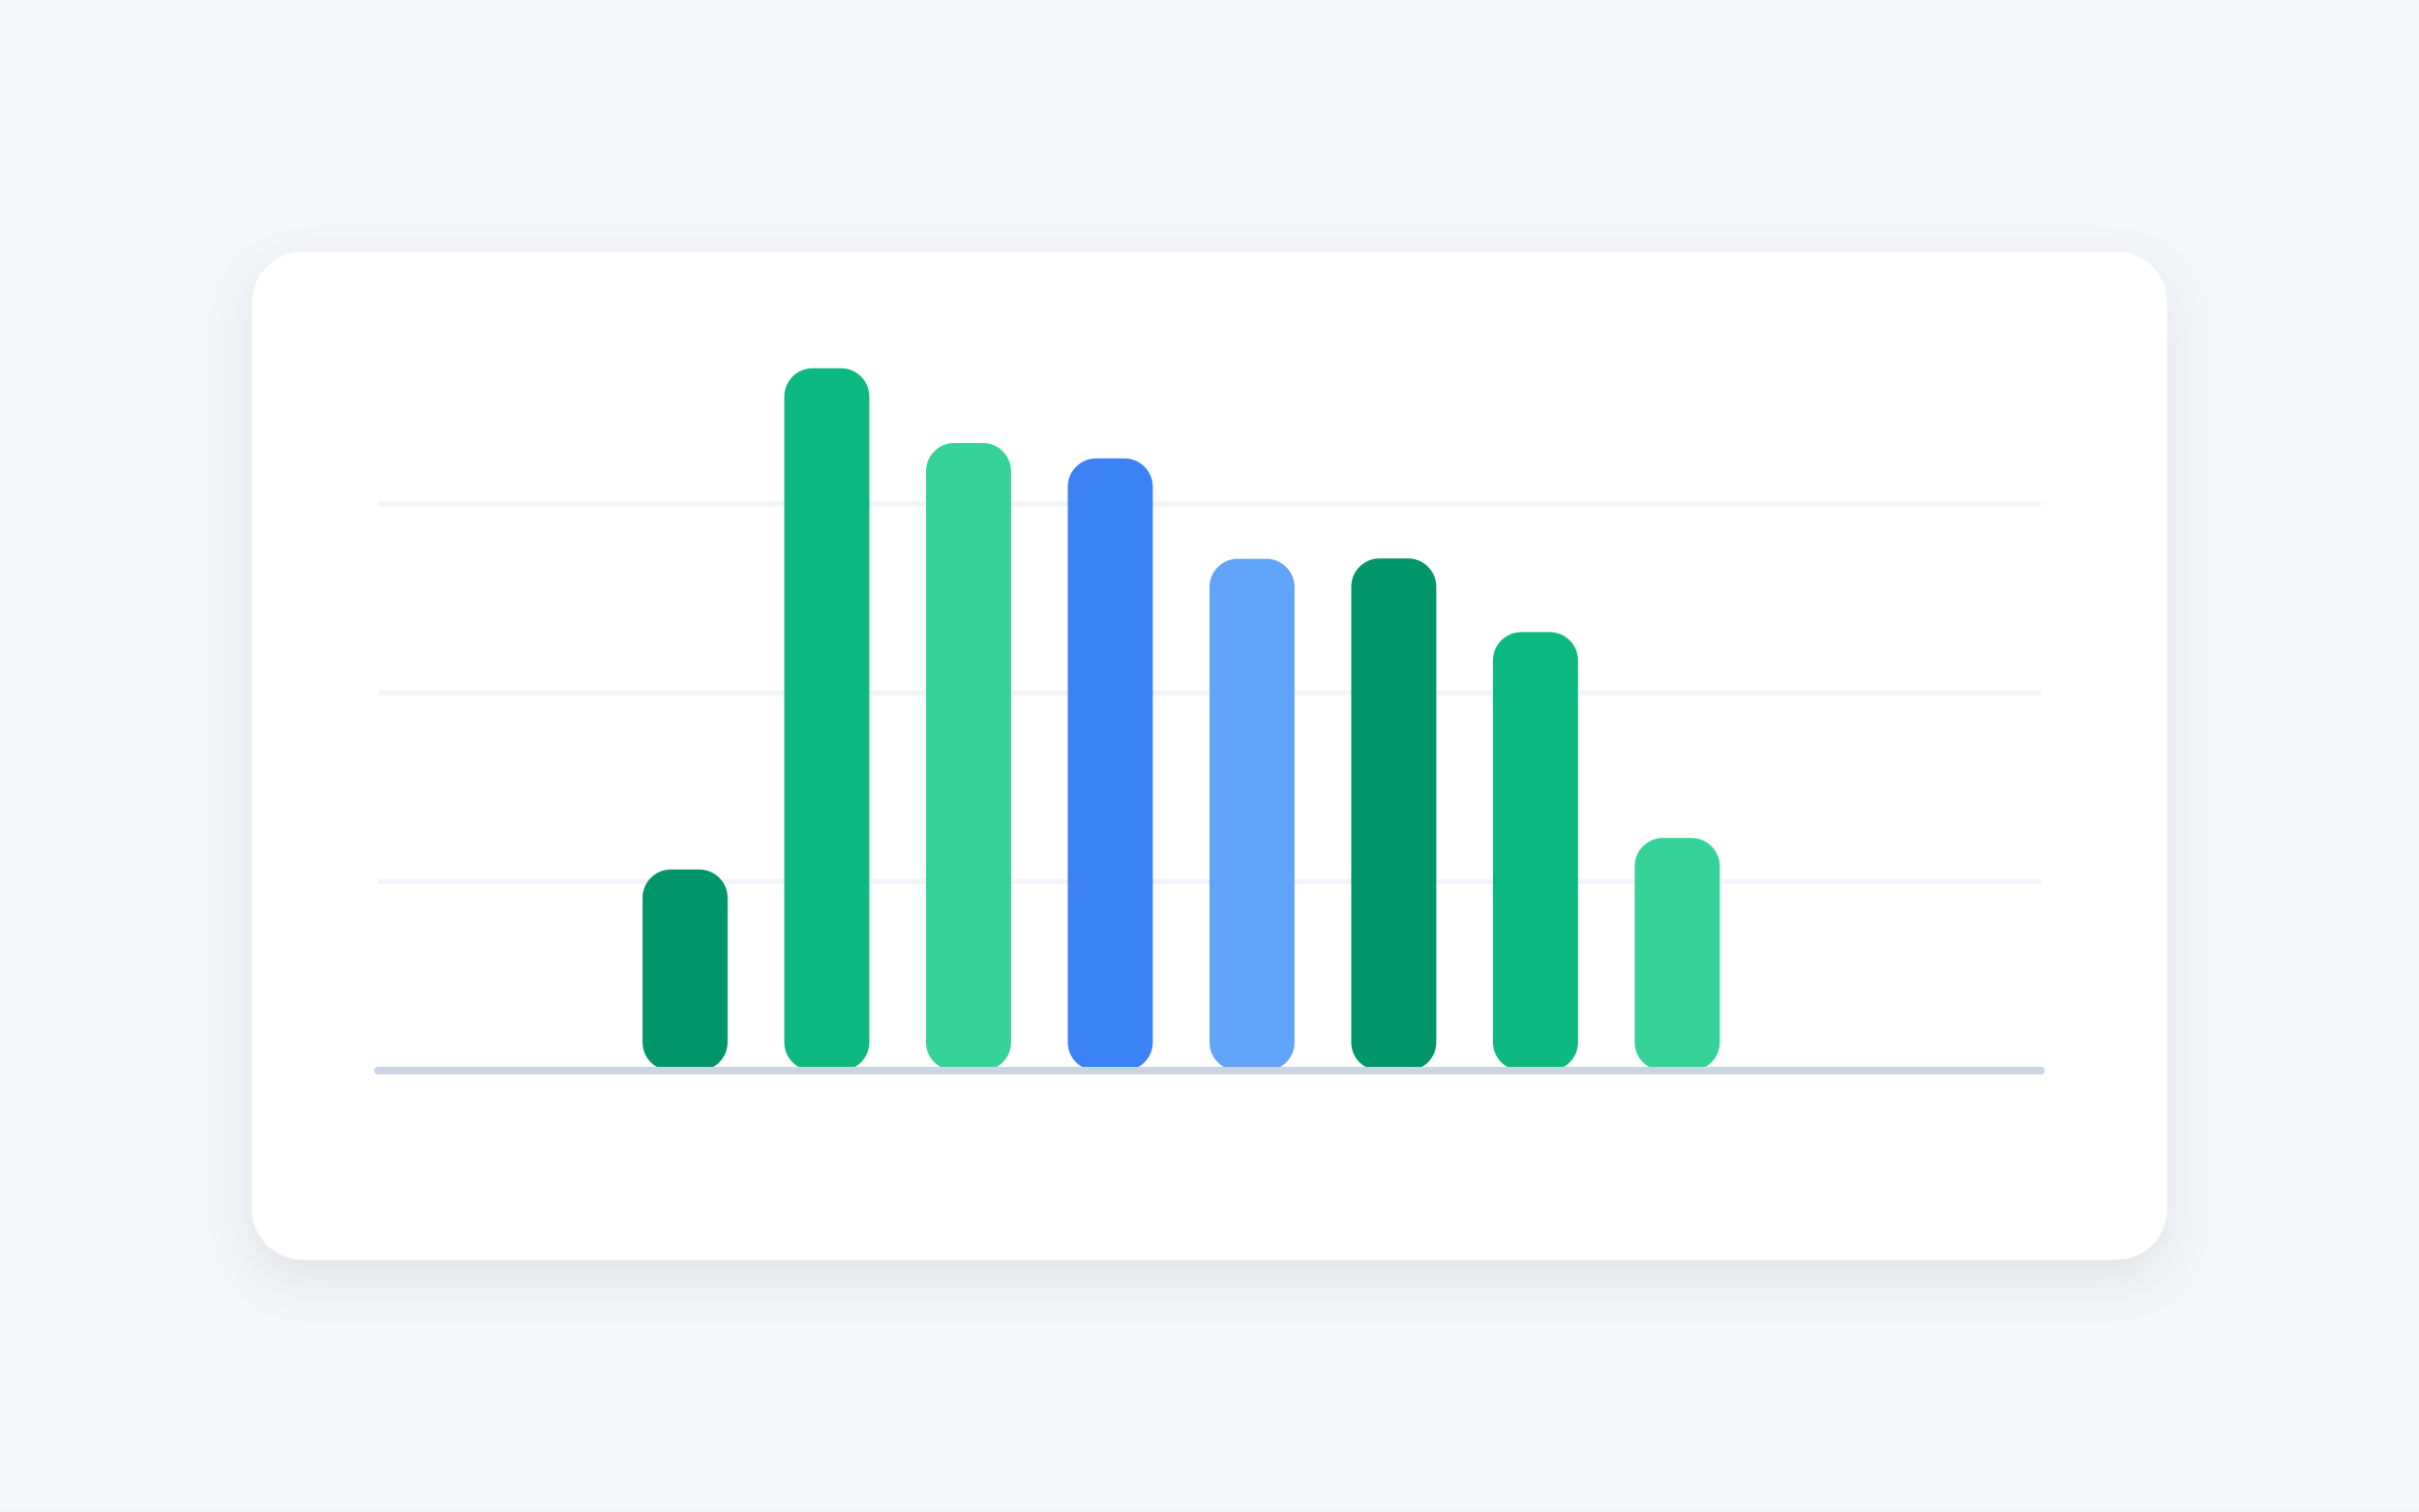
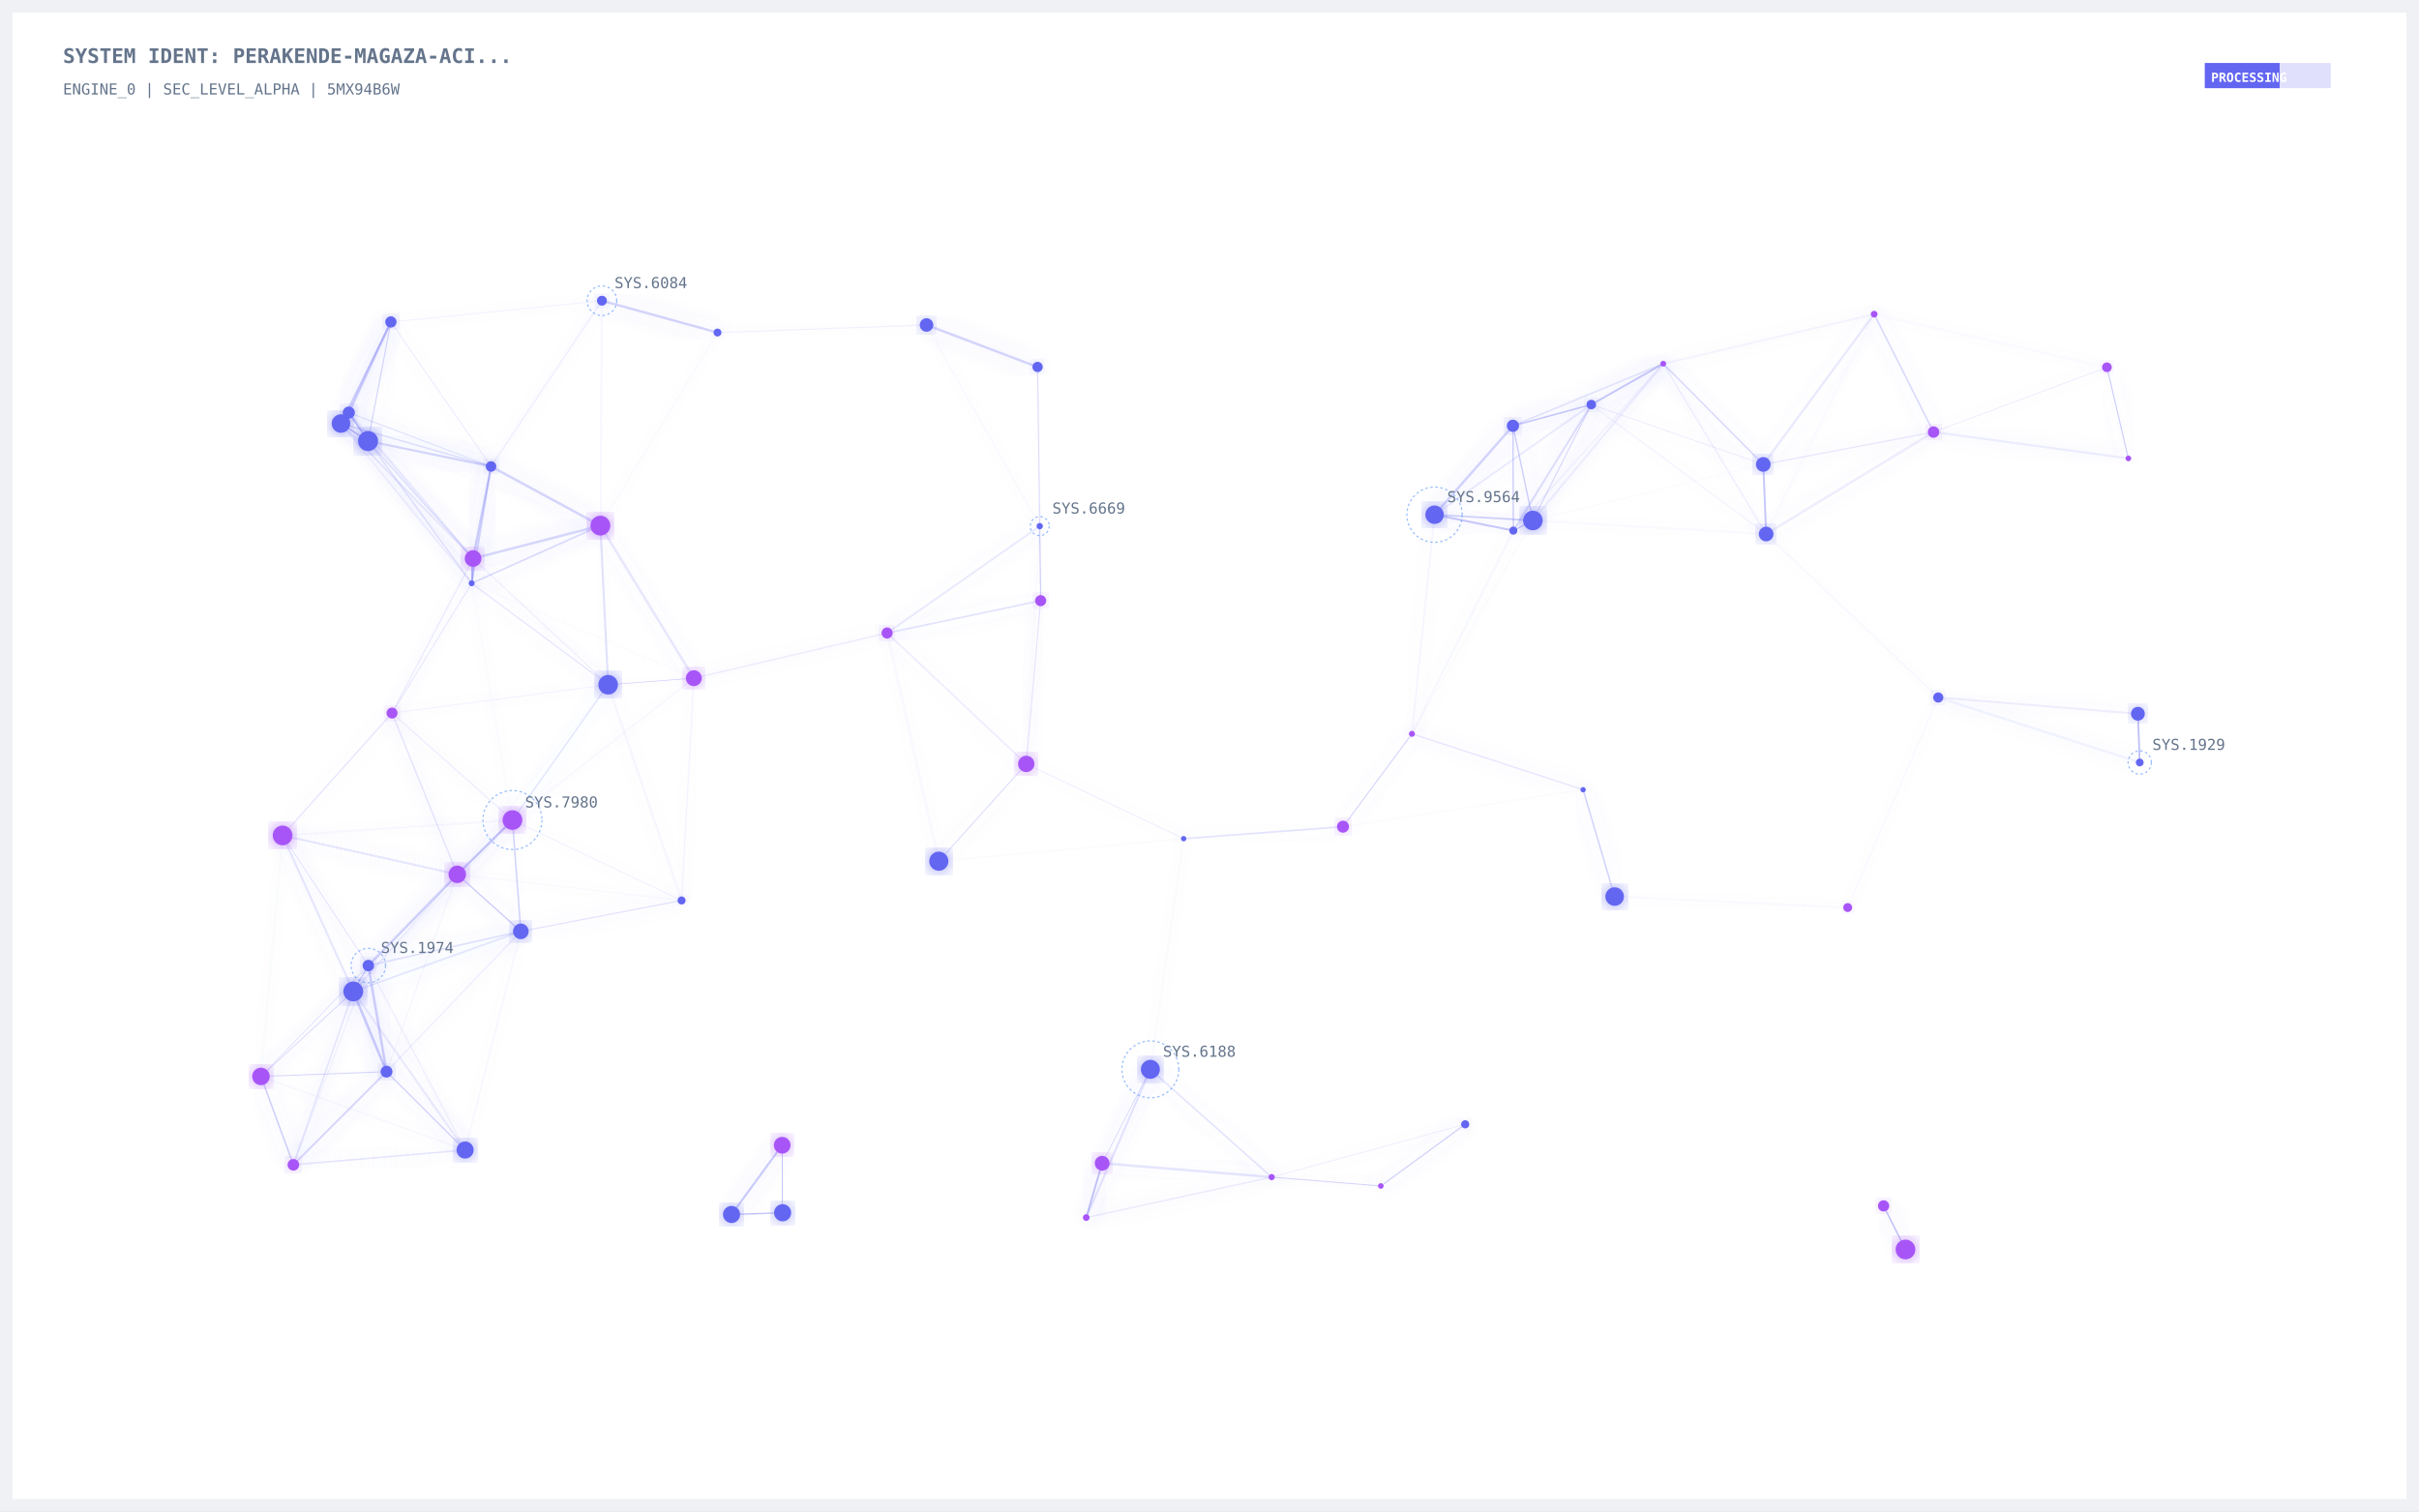
<svg xmlns="http://www.w3.org/2000/svg" width="3840" height="2400" viewBox="0 0 3840 2400">
  <defs>
+     <pattern id="gridPattern" width="100" height="100" patternUnits="userSpaceOnUse">
+       <path d="M 100 0 L 0 0 0 100" fill="none" stroke="#f1f5f9" stroke-width="2" />
+     </pattern>
+     <filter id="glow" x="-20%" y="-20%" width="140%" height="140%">
+       <feGaussianBlur stdDeviation="15" result="blur" />
+       <feComposite in="SourceGraphic" in2="blur" operator="over" />
+     </filter>
    <filter id="shadow" x="-10%" y="-10%" width="120%" height="120%">
-       <feDropShadow dx="0" dy="30" stdDeviation="40" flood-opacity="0.08" />
+       <feDropShadow dx="0" dy="40" stdDeviation="50" flood-opacity="0.15" />
    </filter>
+     <filter id="hugeBlur" x="-50%" y="-50%" width="200%" height="200%">
+       <feGaussianBlur stdDeviation="150" />
+     </filter>
+     <radialGradient id="radarSweep" cx="50%" cy="50%" r="50%">
+       <stop offset="0%" stop-color="#6366f1" stop-opacity="1" />
+       <stop offset="100%" stop-color="#ffffff" stop-opacity="0" />
+     </radialGradient>
  </defs>
-   <rect width="100%" height="100%" fill="#f4f6f9" />
-   <g transform="translate(400, 400)" filter="url(#shadow)">
-     <rect width="3040" height="1600" rx="80" fill="#ffffff" />
-     <line x1="200" y1="400" x2="2840" y2="400" stroke="#f1f5f9" stroke-width="8" />
-     <line x1="200" y1="700" x2="2840" y2="700" stroke="#f1f5f9" stroke-width="8" />
-     <line x1="200" y1="1000" x2="2840" y2="1000" stroke="#f1f5f9" stroke-width="8" />
-     <line x1="200" y1="1300" x2="2840" y2="1300" stroke="#f1f5f9" stroke-width="8" />
-     <rect x="620" y="980.541" width="135" height="319.459" rx="45" fill="#059669" />
-     <rect x="845" y="184.669" width="135" height="1115.331" rx="45" fill="#10b981" />
-     <rect x="1070" y="303.34" width="135" height="996.66" rx="45" fill="#34d399" />
-     <rect x="1295" y="327.881" width="135" height="972.119" rx="45" fill="#3b82f6" />
-     <rect x="1520" y="487.26" width="135" height="812.74" rx="45" fill="#60a5fa" />
-     <rect x="1745" y="486.657" width="135" height="813.343" rx="45" fill="#059669" />
-     <rect x="1970" y="603.601" width="135" height="696.399" rx="45" fill="#10b981" />
-     <rect x="2195" y="930.483" width="135" height="369.517" rx="45" fill="#34d399" />
-     <line x1="200" y1="1300" x2="2840" y2="1300" stroke="#cbd5e1" stroke-width="12" stroke-linecap="round" />
+   <rect width="100%" height="100%" fill="#ffffff" />
+   <line x1="465.729" y1="1849.478" x2="560.79" y2="1574.232" stroke="#6366f1" stroke-width="2.748" stroke-opacity="0.136" filter="url(#glow)" />
+   <line x1="465.729" y1="1849.478" x2="414.274" y2="1709.162" stroke="#6366f1" stroke-width="2.3" stroke-opacity="0.313" filter="url(#glow)" />
+   <line x1="465.729" y1="1849.478" x2="584.7" y2="1533.125" stroke="#6366f1" stroke-width="1.866" stroke-opacity="0.078" filter="url(#glow)" />
+   <line x1="465.729" y1="1849.478" x2="738.328" y2="1826.03" stroke="#6366f1" stroke-width="2.594" stroke-opacity="0.158" filter="url(#glow)" />
+   <line x1="465.729" y1="1849.478" x2="613.574" y2="1701.63" stroke="#6366f1" stroke-width="3.119" stroke-opacity="0.239" filter="url(#glow)" />
+   <line x1="2131.921" y1="1312.611" x2="2513.097" y2="1253.92" stroke="#6366f1" stroke-width="1.77" stroke-opacity="0.018" filter="url(#glow)" />
+   <line x1="2131.921" y1="1312.611" x2="2241.363" y2="1165.199" stroke="#6366f1" stroke-width="1.722" stroke-opacity="0.271" filter="url(#glow)" />
+   <line x1="2131.921" y1="1312.611" x2="1878.973" y2="1331.621" stroke="#6366f1" stroke-width="2.631" stroke-opacity="0.183" filter="url(#glow)" />
+   <line x1="1161.276" y1="1928.355" x2="1242.35" y2="1925.621" stroke="#6366f1" stroke-width="2.068" stroke-opacity="0.399" filter="url(#glow)" />
+   <line x1="1161.276" y1="1928.355" x2="1241.68" y2="1818.421" stroke="#6366f1" stroke-width="3.309" stroke-opacity="0.33" filter="url(#glow)" />
+   <line x1="1749.587" y1="1847.03" x2="1724.31" y2="1933.283" stroke="#6366f1" stroke-width="2.874" stroke-opacity="0.388" filter="url(#glow)" />
+   <line x1="1749.587" y1="1847.03" x2="2018.669" y2="1869.04" stroke="#6366f1" stroke-width="3.808" stroke-opacity="0.163" filter="url(#glow)" />
+   <line x1="1749.587" y1="1847.03" x2="1826.162" y2="1697.934" stroke="#6366f1" stroke-width="1.059" stroke-opacity="0.29" filter="url(#glow)" />
+   <line x1="953.072" y1="834.608" x2="1101.441" y2="1076.806" stroke="#6366f1" stroke-width="3.896" stroke-opacity="0.145" filter="url(#glow)" />
+   <line x1="953.072" y1="834.608" x2="1138.98" y2="528.015" stroke="#6366f1" stroke-width="1.169" stroke-opacity="0.052" filter="url(#glow)" />
+   <line x1="953.072" y1="834.608" x2="748.73" y2="926.146" stroke="#6366f1" stroke-width="2.648" stroke-opacity="0.22" filter="url(#glow)" />
+   <line x1="953.072" y1="834.608" x2="955.51" y2="477.469" stroke="#6366f1" stroke-width="3.406" stroke-opacity="0.054" filter="url(#glow)" />
+   <line x1="953.072" y1="834.608" x2="965.374" y2="1087.229" stroke="#6366f1" stroke-width="3.282" stroke-opacity="0.184" filter="url(#glow)" />
+   <line x1="953.072" y1="834.608" x2="779.496" y2="740.652" stroke="#6366f1" stroke-width="3.99" stroke-opacity="0.253" filter="url(#glow)" />
+   <line x1="953.072" y1="834.608" x2="584.28" y2="700.292" stroke="#6366f1" stroke-width="3.304" stroke-opacity="0.009" filter="url(#glow)" />
+   <line x1="953.072" y1="834.608" x2="750.994" y2="886.796" stroke="#6366f1" stroke-width="3.867" stroke-opacity="0.239" filter="url(#glow)" />
+   <line x1="1101.441" y1="1076.806" x2="748.73" y2="926.146" stroke="#6366f1" stroke-width="1.945" stroke-opacity="0.021" filter="url(#glow)" />
+   <line x1="1101.441" y1="1076.806" x2="1408.234" y2="1005.092" stroke="#6366f1" stroke-width="2.403" stroke-opacity="0.106" filter="url(#glow)" />
+   <line x1="1101.441" y1="1076.806" x2="965.374" y2="1087.229" stroke="#6366f1" stroke-width="1.035" stroke-opacity="0.329" filter="url(#glow)" />
+   <line x1="1101.441" y1="1076.806" x2="1081.961" y2="1429.769" stroke="#6366f1" stroke-width="2.55" stroke-opacity="0.058" filter="url(#glow)" />
+   <line x1="1101.441" y1="1076.806" x2="750.994" y2="886.796" stroke="#6366f1" stroke-width="3.585" stroke-opacity="0.002" filter="url(#glow)" />
+   <line x1="1101.441" y1="1076.806" x2="813.492" y2="1302.091" stroke="#6366f1" stroke-width="2.523" stroke-opacity="0.043" filter="url(#glow)" />
+   <line x1="541.275" y1="672.492" x2="620.494" y2="511.195" stroke="#6366f1" stroke-width="2.892" stroke-opacity="0.275" filter="url(#glow)" />
+   <line x1="541.275" y1="672.492" x2="748.73" y2="926.146" stroke="#6366f1" stroke-width="2.42" stroke-opacity="0.09" filter="url(#glow)" />
+   <line x1="541.275" y1="672.492" x2="779.496" y2="740.652" stroke="#6366f1" stroke-width="2.265" stroke-opacity="0.19" filter="url(#glow)" />
+   <line x1="541.275" y1="672.492" x2="584.28" y2="700.292" stroke="#6366f1" stroke-width="2.1" stroke-opacity="0.436" filter="url(#glow)" />
+   <line x1="541.275" y1="672.492" x2="553.709" y2="655.195" stroke="#6366f1" stroke-width="2.579" stroke-opacity="0.473" filter="url(#glow)" />
+   <line x1="541.275" y1="672.492" x2="750.994" y2="886.796" stroke="#6366f1" stroke-width="2.799" stroke-opacity="0.125" filter="url(#glow)" />
+   <line x1="2513.097" y1="1253.92" x2="2241.363" y2="1165.199" stroke="#6366f1" stroke-width="2.371" stroke-opacity="0.143" filter="url(#glow)" />
+   <line x1="2513.097" y1="1253.92" x2="2563.172" y2="1423.553" stroke="#6366f1" stroke-width="2.376" stroke-opacity="0.279" filter="url(#glow)" />
+   <line x1="620.494" y1="511.195" x2="955.51" y2="477.469" stroke="#6366f1" stroke-width="1.677" stroke-opacity="0.079" filter="url(#glow)" />
+   <line x1="620.494" y1="511.195" x2="779.496" y2="740.652" stroke="#6366f1" stroke-width="1.268" stroke-opacity="0.151" filter="url(#glow)" />
+   <line x1="620.494" y1="511.195" x2="584.28" y2="700.292" stroke="#6366f1" stroke-width="1.8" stroke-opacity="0.259" filter="url(#glow)" />
+   <line x1="620.494" y1="511.195" x2="553.709" y2="655.195" stroke="#6366f1" stroke-width="3.874" stroke-opacity="0.302" filter="url(#glow)" />
+   <line x1="620.494" y1="511.195" x2="750.994" y2="886.796" stroke="#6366f1" stroke-width="3.372" stroke-opacity="0.003" filter="url(#glow)" />
+   <line x1="2277.27" y1="817.274" x2="2402.326" y2="842.495" stroke="#6366f1" stroke-width="3.145" stroke-opacity="0.341" filter="url(#glow)" />
+   <line x1="2277.27" y1="817.274" x2="2241.363" y2="1165.199" stroke="#6366f1" stroke-width="2.542" stroke-opacity="0.063" filter="url(#glow)" />
+   <line x1="2277.27" y1="817.274" x2="2433.332" y2="826.438" stroke="#6366f1" stroke-width="2.655" stroke-opacity="0.305" filter="url(#glow)" />
+   <line x1="2277.27" y1="817.274" x2="2526.089" y2="642.38" stroke="#6366f1" stroke-width="3.065" stroke-opacity="0.12" filter="url(#glow)" />
+   <line x1="2277.27" y1="817.274" x2="2401.679" y2="676.092" stroke="#6366f1" stroke-width="3.916" stroke-opacity="0.265" filter="url(#glow)" />
+   <line x1="3396.716" y1="1210.655" x2="3393.776" y2="1133.3" stroke="#6366f1" stroke-width="2.885" stroke-opacity="0.403" filter="url(#glow)" />
+   <line x1="3396.716" y1="1210.655" x2="3076.845" y2="1107.515" stroke="#6366f1" stroke-width="3.751" stroke-opacity="0.08" filter="url(#glow)" />
+   <line x1="2402.326" y1="842.495" x2="2241.363" y2="1165.199" stroke="#6366f1" stroke-width="3.409" stroke-opacity="0.049" filter="url(#glow)" />
+   <line x1="2402.326" y1="842.495" x2="2433.332" y2="826.438" stroke="#6366f1" stroke-width="1.642" stroke-opacity="0.456" filter="url(#glow)" />
+   <line x1="2402.326" y1="842.495" x2="2640.298" y2="577.532" stroke="#6366f1" stroke-width="2.892" stroke-opacity="0.055" filter="url(#glow)" />
+   <line x1="2402.326" y1="842.495" x2="2526.089" y2="642.38" stroke="#6366f1" stroke-width="3.054" stroke-opacity="0.206" filter="url(#glow)" />
+   <line x1="2402.326" y1="842.495" x2="2401.679" y2="676.092" stroke="#6366f1" stroke-width="2.282" stroke-opacity="0.292" filter="url(#glow)" />
+   <line x1="1724.31" y1="1933.283" x2="2018.669" y2="1869.04" stroke="#6366f1" stroke-width="2.347" stroke-opacity="0.123" filter="url(#glow)" />
+   <line x1="1724.31" y1="1933.283" x2="1826.162" y2="1697.934" stroke="#6366f1" stroke-width="3.117" stroke-opacity="0.179" filter="url(#glow)" />
+   <line x1="3344.598" y1="583.188" x2="3069.389" y2="686.055" stroke="#6366f1" stroke-width="1.22" stroke-opacity="0.133" filter="url(#glow)" />
+   <line x1="3344.598" y1="583.188" x2="3378.647" y2="727.839" stroke="#6366f1" stroke-width="1.806" stroke-opacity="0.314" filter="url(#glow)" />
+   <line x1="3344.598" y1="583.188" x2="2975.088" y2="498.84" stroke="#6366f1" stroke-width="3.956" stroke-opacity="0.026" filter="url(#glow)" />
+   <line x1="1138.98" y1="528.015" x2="955.51" y2="477.469" stroke="#6366f1" stroke-width="3.832" stroke-opacity="0.262" filter="url(#glow)" />
+   <line x1="1138.98" y1="528.015" x2="1470.808" y2="515.99" stroke="#6366f1" stroke-width="1.957" stroke-opacity="0.085" filter="url(#glow)" />
+   <line x1="560.79" y1="1574.232" x2="725.872" y2="1388.31" stroke="#6366f1" stroke-width="1.049" stroke-opacity="0.189" filter="url(#glow)" />
+   <line x1="560.79" y1="1574.232" x2="414.274" y2="1709.162" stroke="#6366f1" stroke-width="1.328" stroke-opacity="0.251" filter="url(#glow)" />
+   <line x1="560.79" y1="1574.232" x2="584.7" y2="1533.125" stroke="#6366f1" stroke-width="1.415" stroke-opacity="0.441" filter="url(#glow)" />
+   <line x1="560.79" y1="1574.232" x2="826.776" y2="1478.805" stroke="#6366f1" stroke-width="2.892" stroke-opacity="0.147" filter="url(#glow)" />
+   <line x1="560.79" y1="1574.232" x2="448.585" y2="1326.495" stroke="#6366f1" stroke-width="3.105" stroke-opacity="0.16" filter="url(#glow)" />
+   <line x1="560.79" y1="1574.232" x2="738.328" y2="1826.03" stroke="#6366f1" stroke-width="3.482" stroke-opacity="0.115" filter="url(#glow)" />
+   <line x1="560.79" y1="1574.232" x2="813.492" y2="1302.091" stroke="#6366f1" stroke-width="3.551" stroke-opacity="0.036" filter="url(#glow)" />
+   <line x1="560.79" y1="1574.232" x2="613.574" y2="1701.63" stroke="#6366f1" stroke-width="3.879" stroke-opacity="0.328" filter="url(#glow)" />
+   <line x1="2191.97" y1="1883.114" x2="2325.896" y2="1785.159" stroke="#6366f1" stroke-width="1.899" stroke-opacity="0.293" filter="url(#glow)" />
+   <line x1="2191.97" y1="1883.114" x2="2018.669" y2="1869.04" stroke="#6366f1" stroke-width="1.515" stroke-opacity="0.283" filter="url(#glow)" />
+   <line x1="1242.35" y1="1925.621" x2="1241.68" y2="1818.421" stroke="#6366f1" stroke-width="3.024" stroke-opacity="0.366" filter="url(#glow)" />
+   <line x1="2799.114" y1="737.428" x2="2433.332" y2="826.438" stroke="#6366f1" stroke-width="1.251" stroke-opacity="0.029" filter="url(#glow)" />
+   <line x1="2799.114" y1="737.428" x2="3069.389" y2="686.055" stroke="#6366f1" stroke-width="1.937" stroke-opacity="0.156" filter="url(#glow)" />
+   <line x1="2799.114" y1="737.428" x2="2640.298" y2="577.532" stroke="#6366f1" stroke-width="2.617" stroke-opacity="0.218" filter="url(#glow)" />
+   <line x1="2799.114" y1="737.428" x2="2526.089" y2="642.38" stroke="#6366f1" stroke-width="1.17" stroke-opacity="0.139" filter="url(#glow)" />
+   <line x1="2799.114" y1="737.428" x2="2975.088" y2="498.84" stroke="#6366f1" stroke-width="3.657" stroke-opacity="0.129" filter="url(#glow)" />
+   <line x1="2799.114" y1="737.428" x2="2803.656" y2="847.909" stroke="#6366f1" stroke-width="2.982" stroke-opacity="0.362" filter="url(#glow)" />
+   <line x1="2241.363" y1="1165.199" x2="2433.332" y2="826.438" stroke="#6366f1" stroke-width="2.278" stroke-opacity="0.013" filter="url(#glow)" />
+   <line x1="2241.363" y1="1165.199" x2="1878.973" y2="1331.621" stroke="#6366f1" stroke-width="2.692" stroke-opacity="0.002" filter="url(#glow)" />
+   <line x1="2433.332" y1="826.438" x2="2640.298" y2="577.532" stroke="#6366f1" stroke-width="3.26" stroke-opacity="0.095" filter="url(#glow)" />
+   <line x1="2433.332" y1="826.438" x2="2526.089" y2="642.38" stroke="#6366f1" stroke-width="1.757" stroke-opacity="0.242" filter="url(#glow)" />
+   <line x1="2433.332" y1="826.438" x2="2803.656" y2="847.909" stroke="#6366f1" stroke-width="2.788" stroke-opacity="0.036" filter="url(#glow)" />
+   <line x1="2433.332" y1="826.438" x2="2401.679" y2="676.092" stroke="#6366f1" stroke-width="2.158" stroke-opacity="0.308" filter="url(#glow)" />
+   <line x1="748.73" y1="926.146" x2="965.374" y2="1087.229" stroke="#6366f1" stroke-width="2.026" stroke-opacity="0.163" filter="url(#glow)" />
+   <line x1="748.73" y1="926.146" x2="779.496" y2="740.652" stroke="#6366f1" stroke-width="2.894" stroke-opacity="0.265" filter="url(#glow)" />
+   <line x1="748.73" y1="926.146" x2="584.28" y2="700.292" stroke="#6366f1" stroke-width="2.006" stroke-opacity="0.151" filter="url(#glow)" />
+   <line x1="748.73" y1="926.146" x2="553.709" y2="655.195" stroke="#6366f1" stroke-width="1.098" stroke-opacity="0.083" filter="url(#glow)" />
+   <line x1="748.73" y1="926.146" x2="750.994" y2="886.796" stroke="#6366f1" stroke-width="3.74" stroke-opacity="0.451" filter="url(#glow)" />
+   <line x1="748.73" y1="926.146" x2="622.326" y2="1132.19" stroke="#6366f1" stroke-width="1.154" stroke-opacity="0.198" filter="url(#glow)" />
+   <line x1="748.73" y1="926.146" x2="813.492" y2="1302.091" stroke="#6366f1" stroke-width="3.404" stroke-opacity="0.023" filter="url(#glow)" />
+   <line x1="3069.389" y1="686.055" x2="3378.647" y2="727.839" stroke="#6366f1" stroke-width="3.443" stroke-opacity="0.11" filter="url(#glow)" />
+   <line x1="3069.389" y1="686.055" x2="2975.088" y2="498.84" stroke="#6366f1" stroke-width="2.537" stroke-opacity="0.238" filter="url(#glow)" />
+   <line x1="3069.389" y1="686.055" x2="2803.656" y2="847.909" stroke="#6366f1" stroke-width="3.983" stroke-opacity="0.111" filter="url(#glow)" />
+   <line x1="725.872" y1="1388.31" x2="965.374" y2="1087.229" stroke="#6366f1" stroke-width="2.108" stroke-opacity="0.019" filter="url(#glow)" />
+   <line x1="725.872" y1="1388.31" x2="1081.961" y2="1429.769" stroke="#6366f1" stroke-width="1.295" stroke-opacity="0.052" filter="url(#glow)" />
+   <line x1="725.872" y1="1388.31" x2="584.7" y2="1533.125" stroke="#6366f1" stroke-width="3.875" stroke-opacity="0.247" filter="url(#glow)" />
+   <line x1="725.872" y1="1388.31" x2="826.776" y2="1478.805" stroke="#6366f1" stroke-width="2.001" stroke-opacity="0.331" filter="url(#glow)" />
+   <line x1="725.872" y1="1388.31" x2="448.585" y2="1326.495" stroke="#6366f1" stroke-width="3.346" stroke-opacity="0.145" filter="url(#glow)" />
+   <line x1="725.872" y1="1388.31" x2="622.326" y2="1132.19" stroke="#6366f1" stroke-width="2.437" stroke-opacity="0.155" filter="url(#glow)" />
+   <line x1="725.872" y1="1388.31" x2="813.492" y2="1302.091" stroke="#6366f1" stroke-width="3.477" stroke-opacity="0.346" filter="url(#glow)" />
+   <line x1="725.872" y1="1388.31" x2="613.574" y2="1701.63" stroke="#6366f1" stroke-width="1.232" stroke-opacity="0.084" filter="url(#glow)" />
+   <line x1="955.51" y1="477.469" x2="779.496" y2="740.652" stroke="#6366f1" stroke-width="2.084" stroke-opacity="0.104" filter="url(#glow)" />
+   <line x1="2640.298" y1="577.532" x2="2526.089" y2="642.38" stroke="#6366f1" stroke-width="2.974" stroke-opacity="0.336" filter="url(#glow)" />
+   <line x1="2640.298" y1="577.532" x2="2975.088" y2="498.84" stroke="#6366f1" stroke-width="3.109" stroke-opacity="0.07" filter="url(#glow)" />
+   <line x1="2640.298" y1="577.532" x2="2803.656" y2="847.909" stroke="#6366f1" stroke-width="2.079" stroke-opacity="0.105" filter="url(#glow)" />
+   <line x1="2640.298" y1="577.532" x2="2401.679" y2="676.092" stroke="#6366f1" stroke-width="2.283" stroke-opacity="0.177" filter="url(#glow)" />
+   <line x1="1629.091" y1="1212.953" x2="1408.234" y2="1005.092" stroke="#6366f1" stroke-width="2.713" stroke-opacity="0.121" filter="url(#glow)" />
+   <line x1="1629.091" y1="1212.953" x2="1490.329" y2="1367.426" stroke="#6366f1" stroke-width="1.531" stroke-opacity="0.24" filter="url(#glow)" />
+   <line x1="1629.091" y1="1212.953" x2="1878.973" y2="1331.621" stroke="#6366f1" stroke-width="1.059" stroke-opacity="0.154" filter="url(#glow)" />
+   <line x1="1629.091" y1="1212.953" x2="1650.508" y2="835.397" stroke="#6366f1" stroke-width="2.523" stroke-opacity="0.027" filter="url(#glow)" />
+   <line x1="1629.091" y1="1212.953" x2="1651.975" y2="953.755" stroke="#6366f1" stroke-width="1.631" stroke-opacity="0.175" filter="url(#glow)" />
+   <line x1="1647.097" y1="582.664" x2="1470.808" y2="515.99" stroke="#6366f1" stroke-width="3.868" stroke-opacity="0.264" filter="url(#glow)" />
+   <line x1="1647.097" y1="582.664" x2="1650.508" y2="835.397" stroke="#6366f1" stroke-width="1.666" stroke-opacity="0.184" filter="url(#glow)" />
+   <line x1="1647.097" y1="582.664" x2="1651.975" y2="953.755" stroke="#6366f1" stroke-width="3.089" stroke-opacity="0.036" filter="url(#glow)" />
+   <line x1="1408.234" y1="1005.092" x2="1490.329" y2="1367.426" stroke="#6366f1" stroke-width="3.966" stroke-opacity="0.036" filter="url(#glow)" />
+   <line x1="1408.234" y1="1005.092" x2="1650.508" y2="835.397" stroke="#6366f1" stroke-width="3.063" stroke-opacity="0.13" filter="url(#glow)" />
+   <line x1="1408.234" y1="1005.092" x2="1651.975" y2="953.755" stroke="#6366f1" stroke-width="2.515" stroke-opacity="0.189" filter="url(#glow)" />
+   <line x1="965.374" y1="1087.229" x2="1081.961" y2="1429.769" stroke="#6366f1" stroke-width="3.669" stroke-opacity="0.048" filter="url(#glow)" />
+   <line x1="965.374" y1="1087.229" x2="779.496" y2="740.652" stroke="#6366f1" stroke-width="1.123" stroke-opacity="0.008" filter="url(#glow)" />
+   <line x1="965.374" y1="1087.229" x2="750.994" y2="886.796" stroke="#6366f1" stroke-width="1.198" stroke-opacity="0.133" filter="url(#glow)" />
+   <line x1="965.374" y1="1087.229" x2="622.326" y2="1132.19" stroke="#6366f1" stroke-width="1.854" stroke-opacity="0.068" filter="url(#glow)" />
+   <line x1="965.374" y1="1087.229" x2="813.492" y2="1302.091" stroke="#6366f1" stroke-width="2.087" stroke-opacity="0.171" filter="url(#glow)" />
+   <line x1="2325.896" y1="1785.159" x2="2018.669" y2="1869.04" stroke="#6366f1" stroke-width="1.478" stroke-opacity="0.102" filter="url(#glow)" />
+   <line x1="1490.329" y1="1367.426" x2="1878.973" y2="1331.621" stroke="#6366f1" stroke-width="2.869" stroke-opacity="0.012" filter="url(#glow)" />
+   <line x1="1878.973" y1="1331.621" x2="1826.162" y2="1697.934" stroke="#6366f1" stroke-width="1.689" stroke-opacity="0.037" filter="url(#glow)" />
+   <line x1="1081.961" y1="1429.769" x2="826.776" y2="1478.805" stroke="#6366f1" stroke-width="2" stroke-opacity="0.175" filter="url(#glow)" />
+   <line x1="1081.961" y1="1429.769" x2="813.492" y2="1302.091" stroke="#6366f1" stroke-width="1.055" stroke-opacity="0.128" filter="url(#glow)" />
+   <line x1="2563.172" y1="1423.553" x2="2933.078" y2="1441.008" stroke="#6366f1" stroke-width="2.387" stroke-opacity="0.037" filter="url(#glow)" />
+   <line x1="779.496" y1="740.652" x2="584.28" y2="700.292" stroke="#6366f1" stroke-width="3.244" stroke-opacity="0.251" filter="url(#glow)" />
+   <line x1="779.496" y1="740.652" x2="553.709" y2="655.195" stroke="#6366f1" stroke-width="1.533" stroke-opacity="0.198" filter="url(#glow)" />
+   <line x1="779.496" y1="740.652" x2="750.994" y2="886.796" stroke="#6366f1" stroke-width="3.321" stroke-opacity="0.314" filter="url(#glow)" />
+   <line x1="3393.776" y1="1133.3" x2="3076.845" y2="1107.515" stroke="#6366f1" stroke-width="3.208" stroke-opacity="0.103" filter="url(#glow)" />
+   <line x1="2990.08" y1="1914.716" x2="3024.837" y2="1983.929" stroke="#6366f1" stroke-width="2.28" stroke-opacity="0.403" filter="url(#glow)" />
+   <line x1="414.274" y1="1709.162" x2="584.7" y2="1533.125" stroke="#6366f1" stroke-width="1.289" stroke-opacity="0.194" filter="url(#glow)" />
+   <line x1="414.274" y1="1709.162" x2="448.585" y2="1326.495" stroke="#6366f1" stroke-width="3.182" stroke-opacity="0.02" filter="url(#glow)" />
+   <line x1="414.274" y1="1709.162" x2="738.328" y2="1826.03" stroke="#6366f1" stroke-width="1.585" stroke-opacity="0.069" filter="url(#glow)" />
+   <line x1="414.274" y1="1709.162" x2="613.574" y2="1701.63" stroke="#6366f1" stroke-width="1.605" stroke-opacity="0.251" filter="url(#glow)" />
+   <line x1="2018.669" y1="1869.04" x2="1826.162" y2="1697.934" stroke="#6366f1" stroke-width="2.467" stroke-opacity="0.178" filter="url(#glow)" />
+   <line x1="2526.089" y1="642.38" x2="2803.656" y2="847.909" stroke="#6366f1" stroke-width="2.122" stroke-opacity="0.068" filter="url(#glow)" />
+   <line x1="2526.089" y1="642.38" x2="2401.679" y2="676.092" stroke="#6366f1" stroke-width="2.51" stroke-opacity="0.339" filter="url(#glow)" />
+   <line x1="584.28" y1="700.292" x2="553.709" y2="655.195" stroke="#6366f1" stroke-width="2.516" stroke-opacity="0.432" filter="url(#glow)" />
+   <line x1="584.28" y1="700.292" x2="750.994" y2="886.796" stroke="#6366f1" stroke-width="2.126" stroke-opacity="0.187" filter="url(#glow)" />
+   <line x1="1470.808" y1="515.99" x2="1650.508" y2="835.397" stroke="#6366f1" stroke-width="2.242" stroke-opacity="0.042" filter="url(#glow)" />
+   <line x1="2933.078" y1="1441.008" x2="3076.845" y2="1107.515" stroke="#6366f1" stroke-width="1.871" stroke-opacity="0.046" filter="url(#glow)" />
+   <line x1="584.7" y1="1533.125" x2="826.776" y2="1478.805" stroke="#6366f1" stroke-width="2.5" stroke-opacity="0.19" filter="url(#glow)" />
+   <line x1="584.7" y1="1533.125" x2="448.585" y2="1326.495" stroke="#6366f1" stroke-width="1.326" stroke-opacity="0.191" filter="url(#glow)" />
+   <line x1="584.7" y1="1533.125" x2="738.328" y2="1826.03" stroke="#6366f1" stroke-width="1.889" stroke-opacity="0.087" filter="url(#glow)" />
+   <line x1="584.7" y1="1533.125" x2="813.492" y2="1302.091" stroke="#6366f1" stroke-width="1.23" stroke-opacity="0.094" filter="url(#glow)" />
+   <line x1="584.7" y1="1533.125" x2="613.574" y2="1701.63" stroke="#6366f1" stroke-width="3.978" stroke-opacity="0.286" filter="url(#glow)" />
+   <line x1="553.709" y1="655.195" x2="750.994" y2="886.796" stroke="#6366f1" stroke-width="3.717" stroke-opacity="0.12" filter="url(#glow)" />
+   <line x1="826.776" y1="1478.805" x2="738.328" y2="1826.03" stroke="#6366f1" stroke-width="2.298" stroke-opacity="0.052" filter="url(#glow)" />
+   <line x1="826.776" y1="1478.805" x2="813.492" y2="1302.091" stroke="#6366f1" stroke-width="2.414" stroke-opacity="0.278" filter="url(#glow)" />
+   <line x1="826.776" y1="1478.805" x2="613.574" y2="1701.63" stroke="#6366f1" stroke-width="1.789" stroke-opacity="0.115" filter="url(#glow)" />
+   <line x1="448.585" y1="1326.495" x2="622.326" y2="1132.19" stroke="#6366f1" stroke-width="1.941" stroke-opacity="0.174" filter="url(#glow)" />
+   <line x1="448.585" y1="1326.495" x2="813.492" y2="1302.091" stroke="#6366f1" stroke-width="3.291" stroke-opacity="0.043" filter="url(#glow)" />
+   <line x1="750.994" y1="886.796" x2="622.326" y2="1132.19" stroke="#6366f1" stroke-width="1.453" stroke-opacity="0.154" filter="url(#glow)" />
+   <line x1="738.328" y1="1826.03" x2="613.574" y2="1701.63" stroke="#6366f1" stroke-width="2.051" stroke-opacity="0.28" filter="url(#glow)" />
+   <line x1="622.326" y1="1132.19" x2="813.492" y2="1302.091" stroke="#6366f1" stroke-width="1.108" stroke-opacity="0.18" filter="url(#glow)" />
+   <line x1="3076.845" y1="1107.515" x2="2803.656" y2="847.909" stroke="#6366f1" stroke-width="2.772" stroke-opacity="0.029" filter="url(#glow)" />
+   <line x1="2975.088" y1="498.84" x2="2803.656" y2="847.909" stroke="#6366f1" stroke-width="3.968" stroke-opacity="0.014" filter="url(#glow)" />
+   <line x1="1650.508" y1="835.397" x2="1651.975" y2="953.755" stroke="#6366f1" stroke-width="1.374" stroke-opacity="0.352" filter="url(#glow)" />
+   <circle cx="465.729" cy="1849.478" r="9.19" fill="#a855f7" filter="url(#glow)" />
+   <circle cx="2131.921" cy="1312.611" r="9.537" fill="#a855f7" filter="url(#glow)" />
+   <circle cx="1161.276" cy="1928.355" r="13.58" fill="#6366f1" filter="url(#glow)" />
+   <circle cx="1749.587" cy="1847.03" r="11.722" fill="#a855f7" filter="url(#glow)" />
+   <circle cx="953.072" cy="834.608" r="15.731" fill="#a855f7" filter="url(#glow)" />
+   <circle cx="1101.441" cy="1076.806" r="12.619" fill="#a855f7" filter="url(#glow)" />
+   <circle cx="541.275" cy="672.492" r="14.743" fill="#6366f1" filter="url(#glow)" />
+   <circle cx="2513.097" cy="1253.92" r="4.244" fill="#6366f1" filter="url(#glow)" />
+   <circle cx="620.494" cy="511.195" r="8.954" fill="#6366f1" filter="url(#glow)" />
+   <circle cx="2277.27" cy="817.274" r="14.636" fill="#6366f1" filter="url(#glow)" />
+   <circle cx="2277.27" cy="817.274" r="43.909" fill="none" stroke="#3b82f6" stroke-width="2" stroke-dasharray="4 4" opacity="0.5" />
+   <text x="2297.27" y="797.274" fill="#64748b" font-family="monospace" font-size="24">SYS.9564</text>
+   <circle cx="3396.716" cy="1210.655" r="6.175" fill="#6366f1" filter="url(#glow)" />
+   <circle cx="3396.716" cy="1210.655" r="18.526" fill="none" stroke="#3b82f6" stroke-width="2" stroke-dasharray="4 4" opacity="0.5" />
+   <text x="3416.716" y="1190.655" fill="#64748b" font-family="monospace" font-size="24">SYS.1929</text>
+   <circle cx="2402.326" cy="842.495" r="6.42" fill="#6366f1" filter="url(#glow)" />
+   <circle cx="1724.31" cy="1933.283" r="5.329" fill="#a855f7" filter="url(#glow)" />
+   <circle cx="3344.598" cy="583.188" r="7.669" fill="#a855f7" filter="url(#glow)" />
+   <circle cx="1138.98" cy="528.015" r="6.248" fill="#6366f1" filter="url(#glow)" />
+   <circle cx="560.79" cy="1574.232" r="15.731" fill="#6366f1" filter="url(#glow)" />
+   <circle cx="2191.97" cy="1883.114" r="4.479" fill="#a855f7" filter="url(#glow)" />
+   <circle cx="1242.35" cy="1925.621" r="13.601" fill="#6366f1" filter="url(#glow)" />
+   <circle cx="2799.114" cy="737.428" r="11.646" fill="#6366f1" filter="url(#glow)" />
+   <circle cx="2241.363" cy="1165.199" r="4.778" fill="#a855f7" filter="url(#glow)" />
+   <circle cx="2433.332" cy="826.438" r="15.538" fill="#6366f1" filter="url(#glow)" />
+   <circle cx="748.73" cy="926.146" r="4.731" fill="#6366f1" filter="url(#glow)" />
+   <circle cx="3069.389" cy="686.055" r="9.092" fill="#a855f7" filter="url(#glow)" />
+   <circle cx="725.872" cy="1388.31" r="13.854" fill="#a855f7" filter="url(#glow)" />
+   <circle cx="955.51" cy="477.469" r="7.85" fill="#6366f1" filter="url(#glow)" />
+   <circle cx="955.51" cy="477.469" r="23.549" fill="none" stroke="#3b82f6" stroke-width="2" stroke-dasharray="4 4" opacity="0.5" />
+   <text x="975.51" y="457.469" fill="#64748b" font-family="monospace" font-size="24">SYS.6084</text>
+   <circle cx="2640.298" cy="577.532" r="4.62" fill="#a855f7" filter="url(#glow)" />
+   <circle cx="1629.091" cy="1212.953" r="12.945" fill="#a855f7" filter="url(#glow)" />
+   <circle cx="1241.68" cy="1818.421" r="13.256" fill="#a855f7" filter="url(#glow)" />
+   <circle cx="1647.097" cy="582.664" r="8.171" fill="#6366f1" filter="url(#glow)" />
+   <circle cx="1408.234" cy="1005.092" r="8.816" fill="#a855f7" filter="url(#glow)" />
+   <circle cx="965.374" cy="1087.229" r="15.534" fill="#6366f1" filter="url(#glow)" />
+   <circle cx="2325.896" cy="1785.159" r="6.485" fill="#6366f1" filter="url(#glow)" />
+   <circle cx="1490.329" cy="1367.426" r="15.158" fill="#6366f1" filter="url(#glow)" />
+   <circle cx="1878.973" cy="1331.621" r="4.271" fill="#6366f1" filter="url(#glow)" />
+   <circle cx="1081.961" cy="1429.769" r="6.367" fill="#6366f1" filter="url(#glow)" />
+   <circle cx="3378.647" cy="727.839" r="4.541" fill="#a855f7" filter="url(#glow)" />
+   <circle cx="2563.172" cy="1423.553" r="14.733" fill="#6366f1" filter="url(#glow)" />
+   <circle cx="779.496" cy="740.652" r="8.37" fill="#6366f1" filter="url(#glow)" />
+   <circle cx="3393.776" cy="1133.3" r="10.99" fill="#6366f1" filter="url(#glow)" />
+   <circle cx="2990.08" cy="1914.716" r="8.9" fill="#a855f7" filter="url(#glow)" />
+   <circle cx="414.274" cy="1709.162" r="13.892" fill="#a855f7" filter="url(#glow)" />
+   <circle cx="2018.669" cy="1869.04" r="4.923" fill="#a855f7" filter="url(#glow)" />
+   <circle cx="2526.089" cy="642.38" r="7.571" fill="#6366f1" filter="url(#glow)" />
+   <circle cx="584.28" cy="700.292" r="15.9" fill="#6366f1" filter="url(#glow)" />
+   <circle cx="1470.808" cy="515.99" r="10.734" fill="#6366f1" filter="url(#glow)" />
+   <circle cx="2933.078" cy="1441.008" r="7.072" fill="#a855f7" filter="url(#glow)" />
+   <circle cx="3024.837" cy="1983.929" r="15.638" fill="#a855f7" filter="url(#glow)" />
+   <circle cx="584.7" cy="1533.125" r="9.108" fill="#6366f1" filter="url(#glow)" />
+   <circle cx="584.7" cy="1533.125" r="27.325" fill="none" stroke="#3b82f6" stroke-width="2" stroke-dasharray="4 4" opacity="0.5" />
+   <text x="604.7" y="1513.125" fill="#64748b" font-family="monospace" font-size="24">SYS.1974</text>
+   <circle cx="553.709" cy="655.195" r="9.668" fill="#6366f1" filter="url(#glow)" />
+   <circle cx="826.776" cy="1478.805" r="12.385" fill="#6366f1" filter="url(#glow)" />
+   <circle cx="448.585" cy="1326.495" r="15.648" fill="#a855f7" filter="url(#glow)" />
+   <circle cx="750.994" cy="886.796" r="13.203" fill="#a855f7" filter="url(#glow)" />
+   <circle cx="738.328" cy="1826.03" r="13.576" fill="#6366f1" filter="url(#glow)" />
+   <circle cx="622.326" cy="1132.19" r="8.723" fill="#a855f7" filter="url(#glow)" />
+   <circle cx="3076.845" cy="1107.515" r="8.051" fill="#6366f1" filter="url(#glow)" />
+   <circle cx="2975.088" cy="498.84" r="5.388" fill="#a855f7" filter="url(#glow)" />
+   <circle cx="813.492" cy="1302.091" r="15.617" fill="#a855f7" filter="url(#glow)" />
+   <circle cx="813.492" cy="1302.091" r="46.852" fill="none" stroke="#3b82f6" stroke-width="2" stroke-dasharray="4 4" opacity="0.5" />
+   <text x="833.492" y="1282.091" fill="#64748b" font-family="monospace" font-size="24">SYS.7980</text>
+   <circle cx="2803.656" cy="847.909" r="11.62" fill="#6366f1" filter="url(#glow)" />
+   <circle cx="1650.508" cy="835.397" r="5.031" fill="#6366f1" filter="url(#glow)" />
+   <circle cx="1650.508" cy="835.397" r="15.092" fill="none" stroke="#3b82f6" stroke-width="2" stroke-dasharray="4 4" opacity="0.5" />
+   <text x="1670.508" y="815.397" fill="#64748b" font-family="monospace" font-size="24">SYS.6669</text>
+   <circle cx="1826.162" cy="1697.934" r="15.064" fill="#6366f1" filter="url(#glow)" />
+   <circle cx="1826.162" cy="1697.934" r="45.192" fill="none" stroke="#3b82f6" stroke-width="2" stroke-dasharray="4 4" opacity="0.5" />
+   <text x="1846.162" y="1677.934" fill="#64748b" font-family="monospace" font-size="24">SYS.6188</text>
+   <circle cx="613.574" cy="1701.63" r="9.419" fill="#6366f1" filter="url(#glow)" />
+   <circle cx="2401.679" cy="676.092" r="9.72" fill="#6366f1" filter="url(#glow)" />
+   <circle cx="1651.975" cy="953.755" r="8.8" fill="#a855f7" filter="url(#glow)" />
+   <text x="100" y="100" fill="#64748b" font-family="monospace" font-size="32" font-weight="bold">SYSTEM IDENT: PERAKENDE-MAGAZA-ACI...</text>
+   <text x="100" y="150" fill="#64748b" font-family="monospace" font-size="24">ENGINE_0 | SEC_LEVEL_ALPHA | 5MX94B6W</text>
+   <g transform="translate(3500, 100)">
+     <rect width="200" height="40" fill="#6366f1" opacity="0.2" />
+     <rect width="118.783" height="40" fill="#6366f1" />
+     <text x="10" y="30" fill="#ffffff" font-family="monospace" font-size="20" font-weight="bold">PROCESSING</text>
  </g>
+   <rect width="3840" height="2400" fill="none" stroke="#64748b" stroke-width="40" opacity="0.1" />
</svg>
